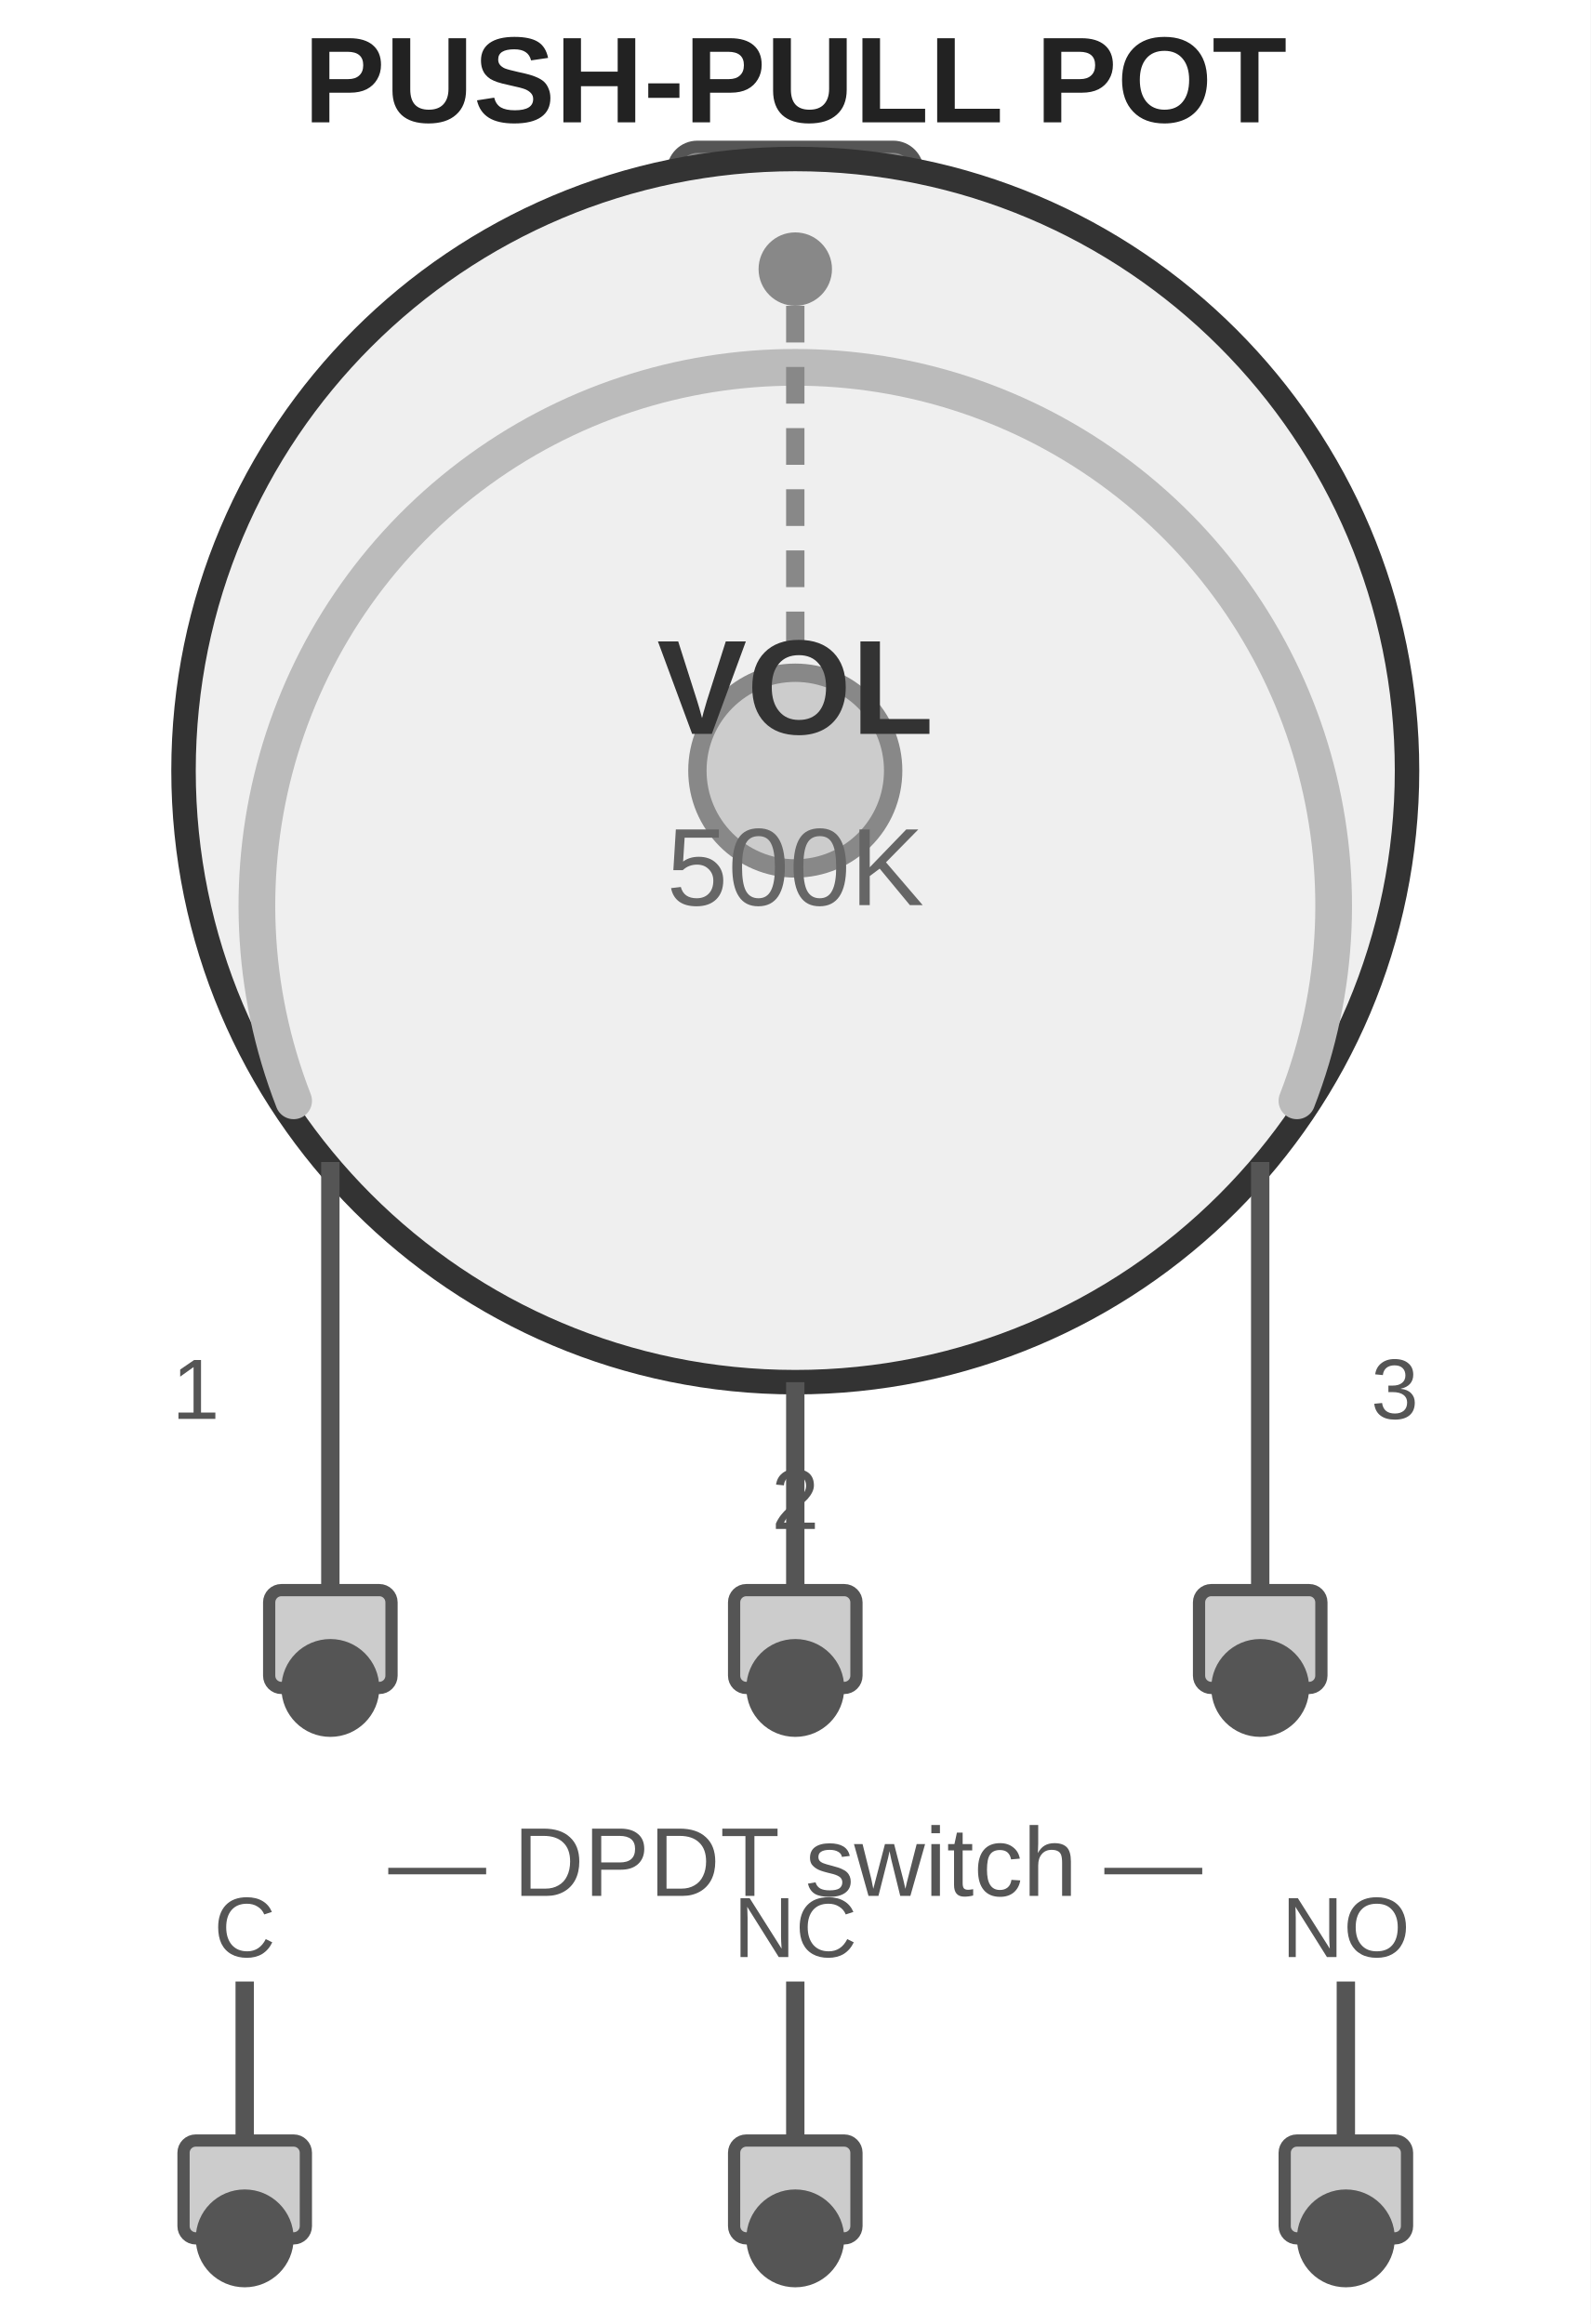
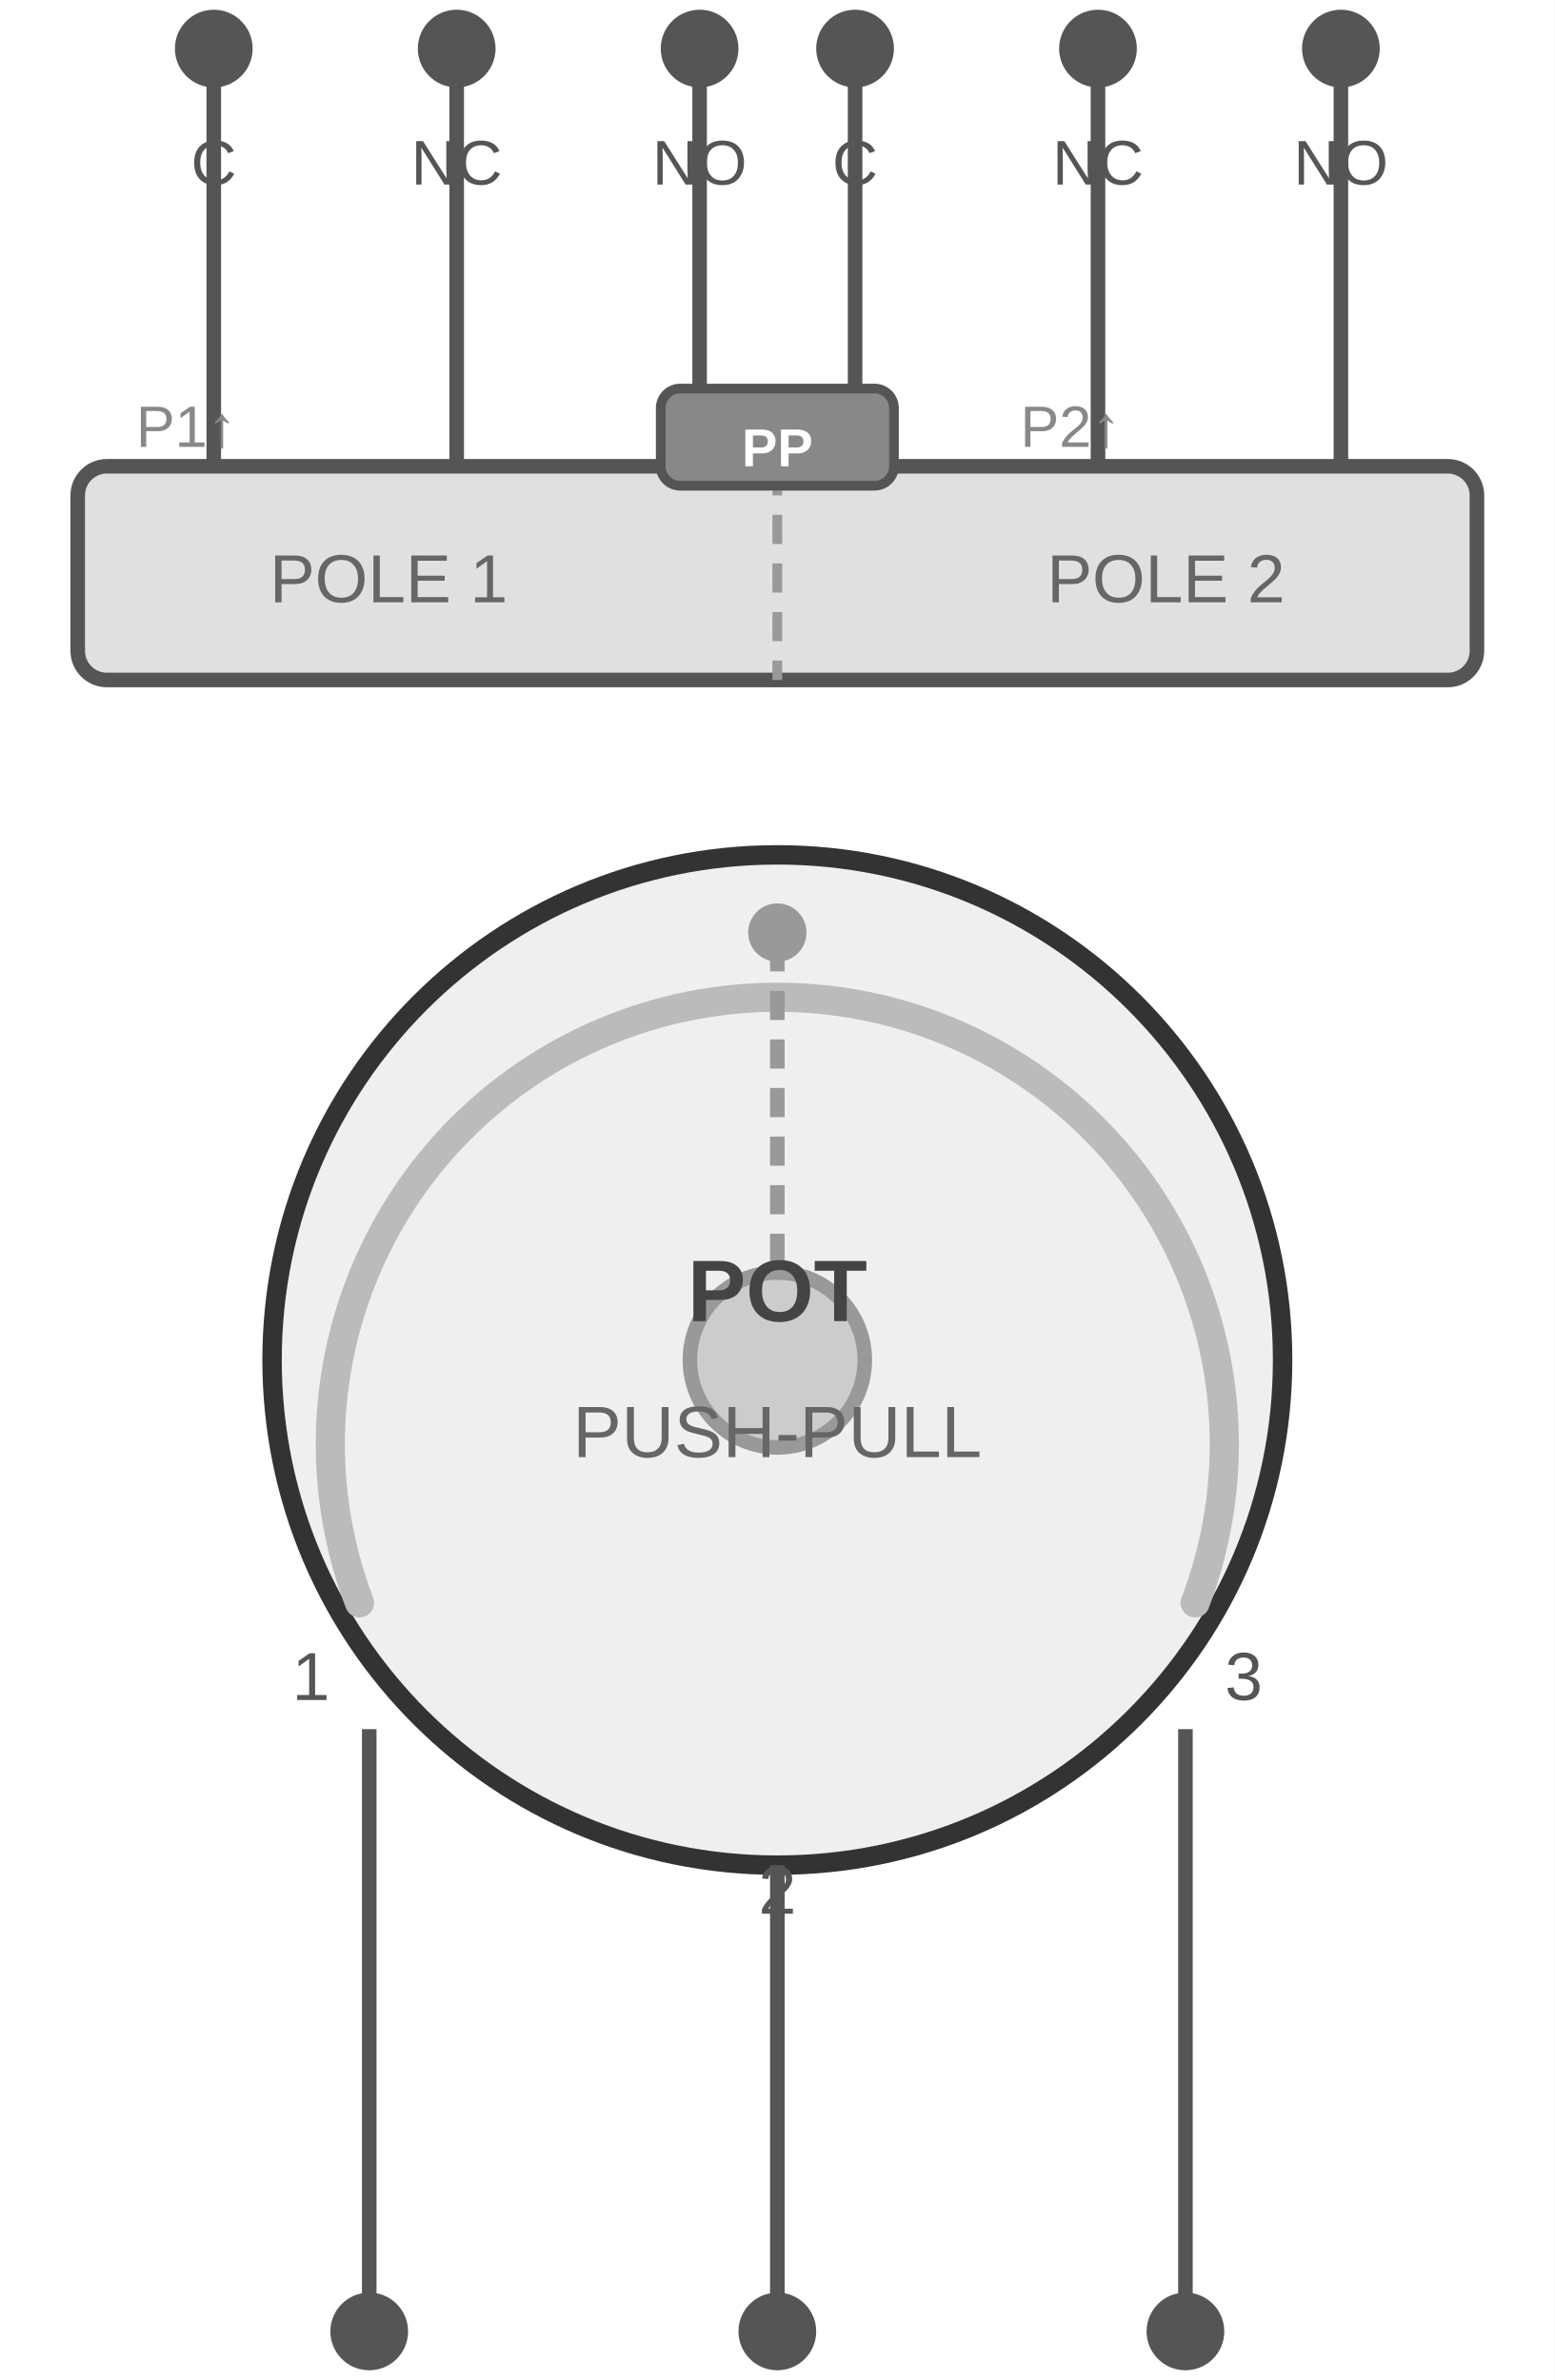
- <svg xmlns="http://www.w3.org/2000/svg" viewBox="0 0 130 190">
-   <rect width="130" height="190" fill="white" />
-   <text x="65" y="10" font-family="Arial,sans-serif" font-size="10" font-weight="bold" text-anchor="middle" fill="#222">PUSH-PULL POT</text>
-   <rect x="55" y="12" width="20" height="8" rx="2" fill="#888" stroke="#555" stroke-width="1" />
-   <text x="65" y="19" font-family="Arial,sans-serif" font-size="6" text-anchor="middle" fill="white" font-weight="bold">PP</text>
-   <circle cx="65" cy="63" r="50" fill="#efefef" stroke="#333" stroke-width="2" />
-   <path d="M 24 90 A 44 44 0 1 1 106 90" fill="none" stroke="#bbb" stroke-width="3" stroke-linecap="round" />
-   <line x1="65" y1="63" x2="65" y2="22" stroke="#888" stroke-width="1.5" stroke-dasharray="3,2" />
-   <circle cx="65" cy="22" r="3" fill="#888" />
-   <circle cx="65" cy="63" r="8" fill="#ccc" stroke="#888" stroke-width="1.5" />
-   <text x="65" y="60" font-family="Arial,sans-serif" font-size="11" font-weight="bold" text-anchor="middle" fill="#333">VOL</text>
-   <text x="65" y="74" font-family="Arial,sans-serif" font-size="9" text-anchor="middle" fill="#666">500K</text>
-   <text x="16" y="116" font-family="Arial,sans-serif" font-size="7" text-anchor="middle" fill="#555">1</text>
-   <text x="65" y="125" font-family="Arial,sans-serif" font-size="7" text-anchor="middle" fill="#555">2</text>
-   <text x="114" y="116" font-family="Arial,sans-serif" font-size="7" text-anchor="middle" fill="#555">3</text>
-   <line x1="27" y1="95" x2="27" y2="138" stroke="#555" stroke-width="1.5" />
-   <rect x="22" y="130" width="10" height="8" rx="1" fill="#ccc" stroke="#555" stroke-width="1" />
-   <line x1="65" y1="113" x2="65" y2="138" stroke="#555" stroke-width="1.5" />
-   <rect x="60" y="130" width="10" height="8" rx="1" fill="#ccc" stroke="#555" stroke-width="1" />
-   <line x1="103" y1="95" x2="103" y2="138" stroke="#555" stroke-width="1.5" />
-   <rect x="98" y="130" width="10" height="8" rx="1" fill="#ccc" stroke="#555" stroke-width="1" />
-   <circle cx="27" cy="138" r="4" fill="#555" />
-   <circle cx="65" cy="138" r="4" fill="#555" />
-   <circle cx="103" cy="138" r="4" fill="#555" />
-   <text x="65" y="155" font-family="Arial,sans-serif" font-size="8" text-anchor="middle" fill="#555">— DPDT switch —</text>
-   <line x1="20" y1="162" x2="20" y2="183" stroke="#555" stroke-width="1.5" />
-   <rect x="15" y="175" width="10" height="8" rx="1" fill="#ccc" stroke="#555" stroke-width="1" />
-   <circle cx="20" cy="183" r="4" fill="#555" />
-   <line x1="65" y1="162" x2="65" y2="183" stroke="#555" stroke-width="1.5" />
-   <rect x="60" y="175" width="10" height="8" rx="1" fill="#ccc" stroke="#555" stroke-width="1" />
-   <circle cx="65" cy="183" r="4" fill="#555" />
-   <line x1="110" y1="162" x2="110" y2="183" stroke="#555" stroke-width="1.5" />
-   <rect x="105" y="175" width="10" height="8" rx="1" fill="#ccc" stroke="#555" stroke-width="1" />
-   <circle cx="110" cy="183" r="4" fill="#555" />
-   <text x="20" y="160" font-family="Arial,sans-serif" font-size="7" text-anchor="middle" fill="#555">C</text>
-   <text x="65" y="160" font-family="Arial,sans-serif" font-size="7" text-anchor="middle" fill="#555">NC</text>
-   <text x="110" y="160" font-family="Arial,sans-serif" font-size="7" text-anchor="middle" fill="#555">NO</text>
+ <svg xmlns="http://www.w3.org/2000/svg" viewBox="0 0 160 245">
+   <rect width="160" height="245" fill="white" />
+   <line x1="22" y1="5" x2="22" y2="48" stroke="#555" stroke-width="1.5" />
+   <line x1="47" y1="5" x2="47" y2="48" stroke="#555" stroke-width="1.5" />
+   <line x1="72" y1="5" x2="72" y2="48" stroke="#555" stroke-width="1.5" />
+   <circle cx="22" cy="5" r="4" fill="#555" />
+   <circle cx="47" cy="5" r="4" fill="#555" />
+   <circle cx="72" cy="5" r="4" fill="#555" />
+   <text x="22" y="19" font-family="Arial,sans-serif" font-size="6.5" text-anchor="middle" fill="#555">C</text>
+   <text x="47" y="19" font-family="Arial,sans-serif" font-size="6.5" text-anchor="middle" fill="#555">NC</text>
+   <text x="72" y="19" font-family="Arial,sans-serif" font-size="6.5" text-anchor="middle" fill="#555">NO</text>
+   <text x="14" y="46" font-family="Arial,sans-serif" font-size="6" fill="#888">P1↑</text>
+   <line x1="88" y1="5" x2="88" y2="48" stroke="#555" stroke-width="1.5" />
+   <line x1="113" y1="5" x2="113" y2="48" stroke="#555" stroke-width="1.5" />
+   <line x1="138" y1="5" x2="138" y2="48" stroke="#555" stroke-width="1.5" />
+   <circle cx="88" cy="5" r="4" fill="#555" />
+   <circle cx="113" cy="5" r="4" fill="#555" />
+   <circle cx="138" cy="5" r="4" fill="#555" />
+   <text x="88" y="19" font-family="Arial,sans-serif" font-size="6.5" text-anchor="middle" fill="#555">C</text>
+   <text x="113" y="19" font-family="Arial,sans-serif" font-size="6.5" text-anchor="middle" fill="#555">NC</text>
+   <text x="138" y="19" font-family="Arial,sans-serif" font-size="6.5" text-anchor="middle" fill="#555">NO</text>
+   <text x="105" y="46" font-family="Arial,sans-serif" font-size="6" fill="#888">P2↑</text>
+   <rect x="8" y="48" width="144" height="22" rx="3" fill="#e0e0e0" stroke="#555" stroke-width="1.5" />
+   <line x1="80" y1="48" x2="80" y2="70" stroke="#999" stroke-width="1" stroke-dasharray="3,2" />
+   <text x="40" y="62" font-family="Arial,sans-serif" font-size="7" text-anchor="middle" fill="#666">POLE 1</text>
+   <text x="120" y="62" font-family="Arial,sans-serif" font-size="7" text-anchor="middle" fill="#666">POLE 2</text>
+   <rect x="68" y="40" width="24" height="10" rx="2" fill="#888" stroke="#555" stroke-width="1" />
+   <text x="80" y="48" font-family="Arial,sans-serif" font-size="5.5" text-anchor="middle" fill="white" font-weight="bold">PP</text>
+   <circle cx="80" cy="140" r="52" fill="#efefef" stroke="#333" stroke-width="2" />
+   <path d="M 37 165 A 46 46 0 1 1 123 165" fill="none" stroke="#bbb" stroke-width="3" stroke-linecap="round" />
+   <line x1="80" y1="140" x2="80" y2="96" stroke="#999" stroke-width="1.5" stroke-dasharray="3,2" />
+   <circle cx="80" cy="96" r="3" fill="#999" />
+   <circle cx="80" cy="140" r="9" fill="#ccc" stroke="#999" stroke-width="1.5" />
+   <text x="80" y="136" font-family="Arial,sans-serif" font-size="9" font-weight="bold" text-anchor="middle" fill="#444">POT</text>
+   <text x="80" y="150" font-family="Arial,sans-serif" font-size="7.5" text-anchor="middle" fill="#666">PUSH-PULL</text>
+   <text x="32" y="175" font-family="Arial,sans-serif" font-size="7" text-anchor="middle" fill="#555">1</text>
+   <text x="80" y="197" font-family="Arial,sans-serif" font-size="7" text-anchor="middle" fill="#555">2</text>
+   <text x="128" y="175" font-family="Arial,sans-serif" font-size="7" text-anchor="middle" fill="#555">3</text>
+   <line x1="38" y1="178" x2="38" y2="238" stroke="#555" stroke-width="1.5" />
+   <line x1="80" y1="192" x2="80" y2="238" stroke="#555" stroke-width="1.5" />
+   <line x1="122" y1="178" x2="122" y2="238" stroke="#555" stroke-width="1.5" />
+   <circle cx="38" cy="240" r="4" fill="#555" />
+   <circle cx="80" cy="240" r="4" fill="#555" />
+   <circle cx="122" cy="240" r="4" fill="#555" />
</svg>
